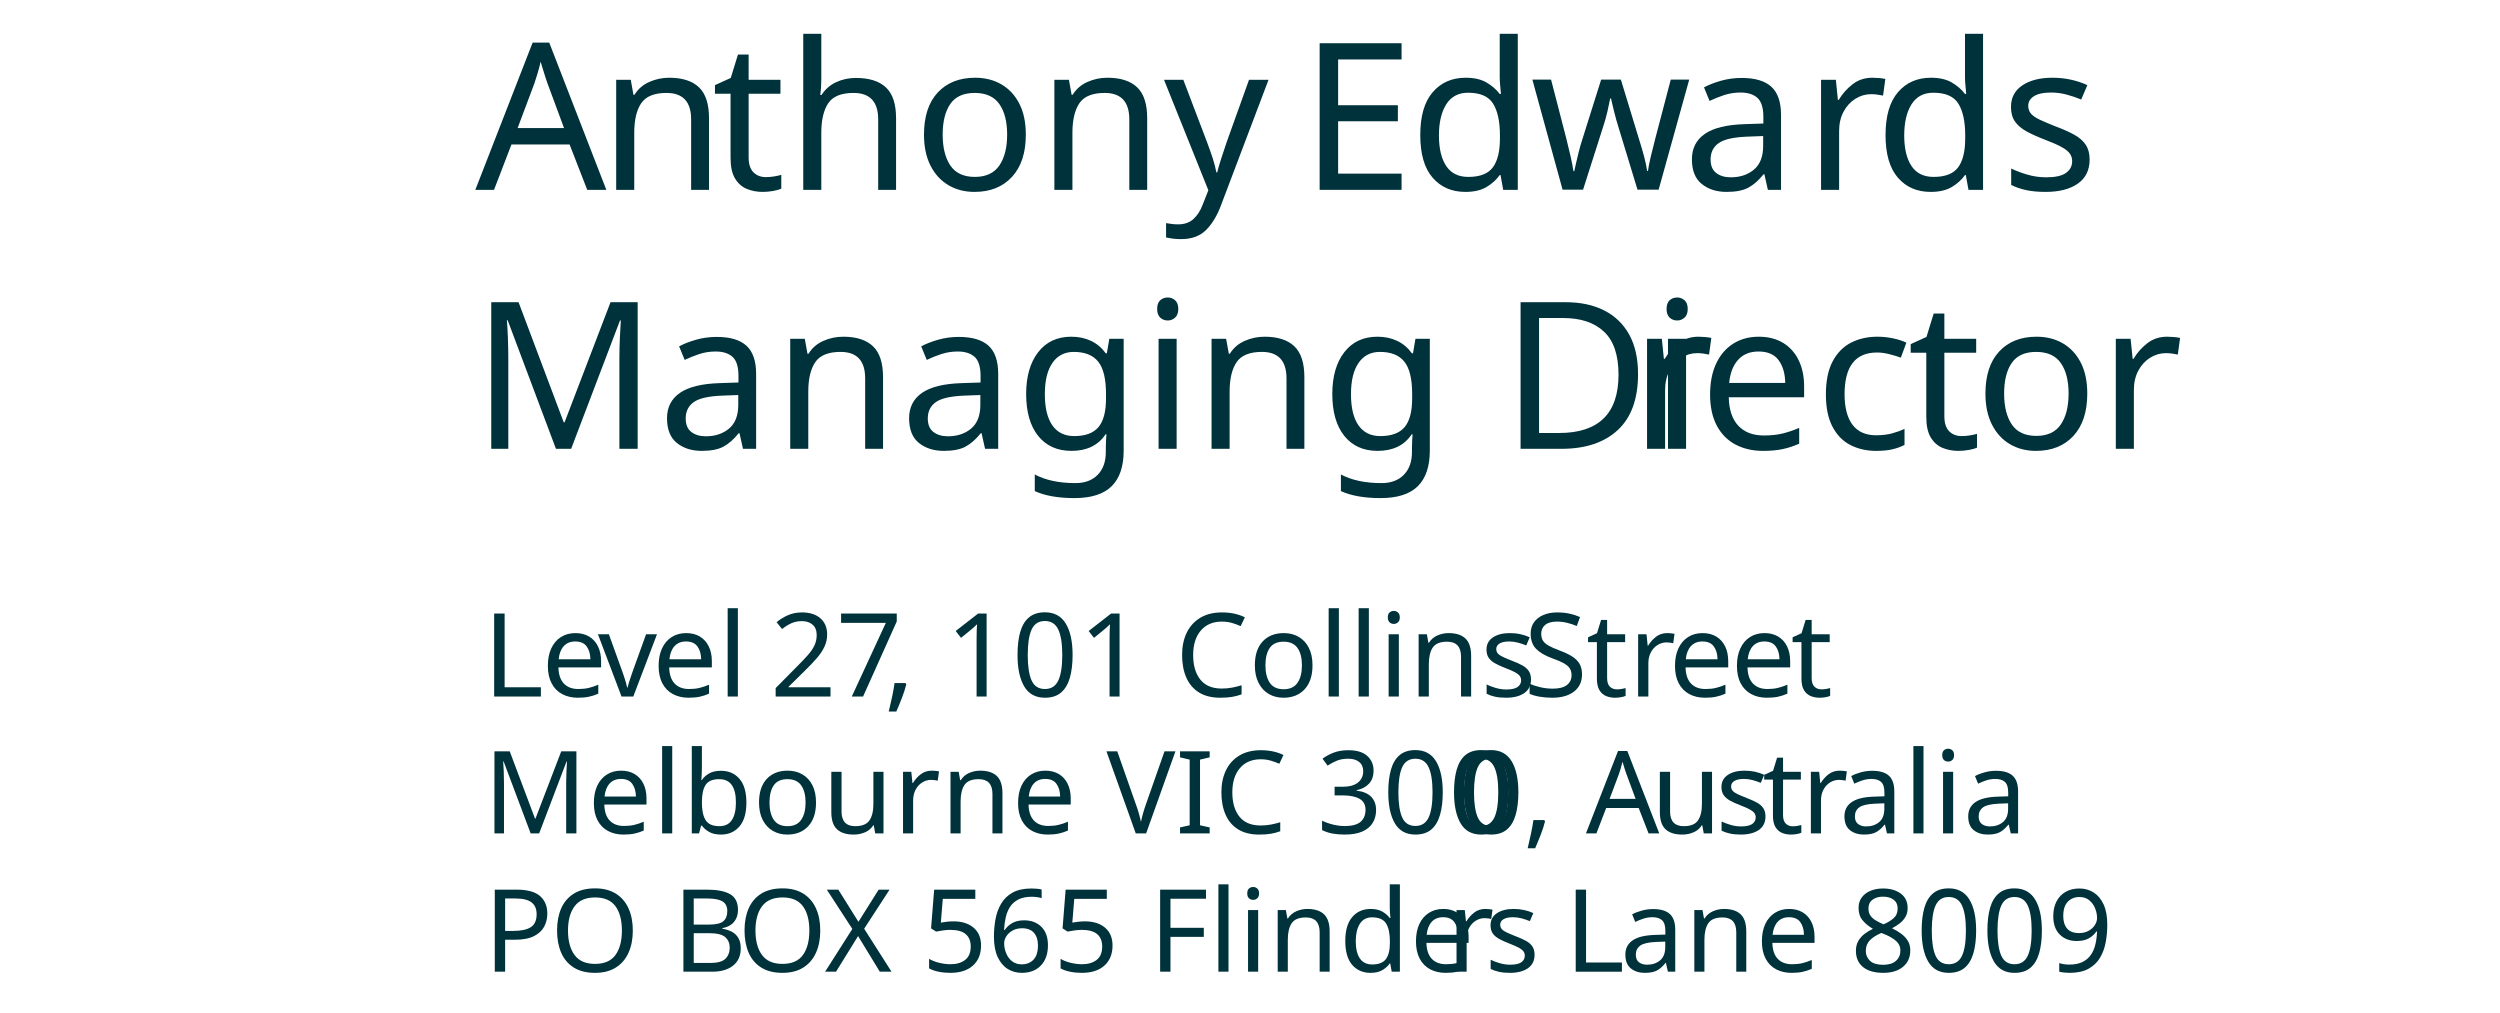
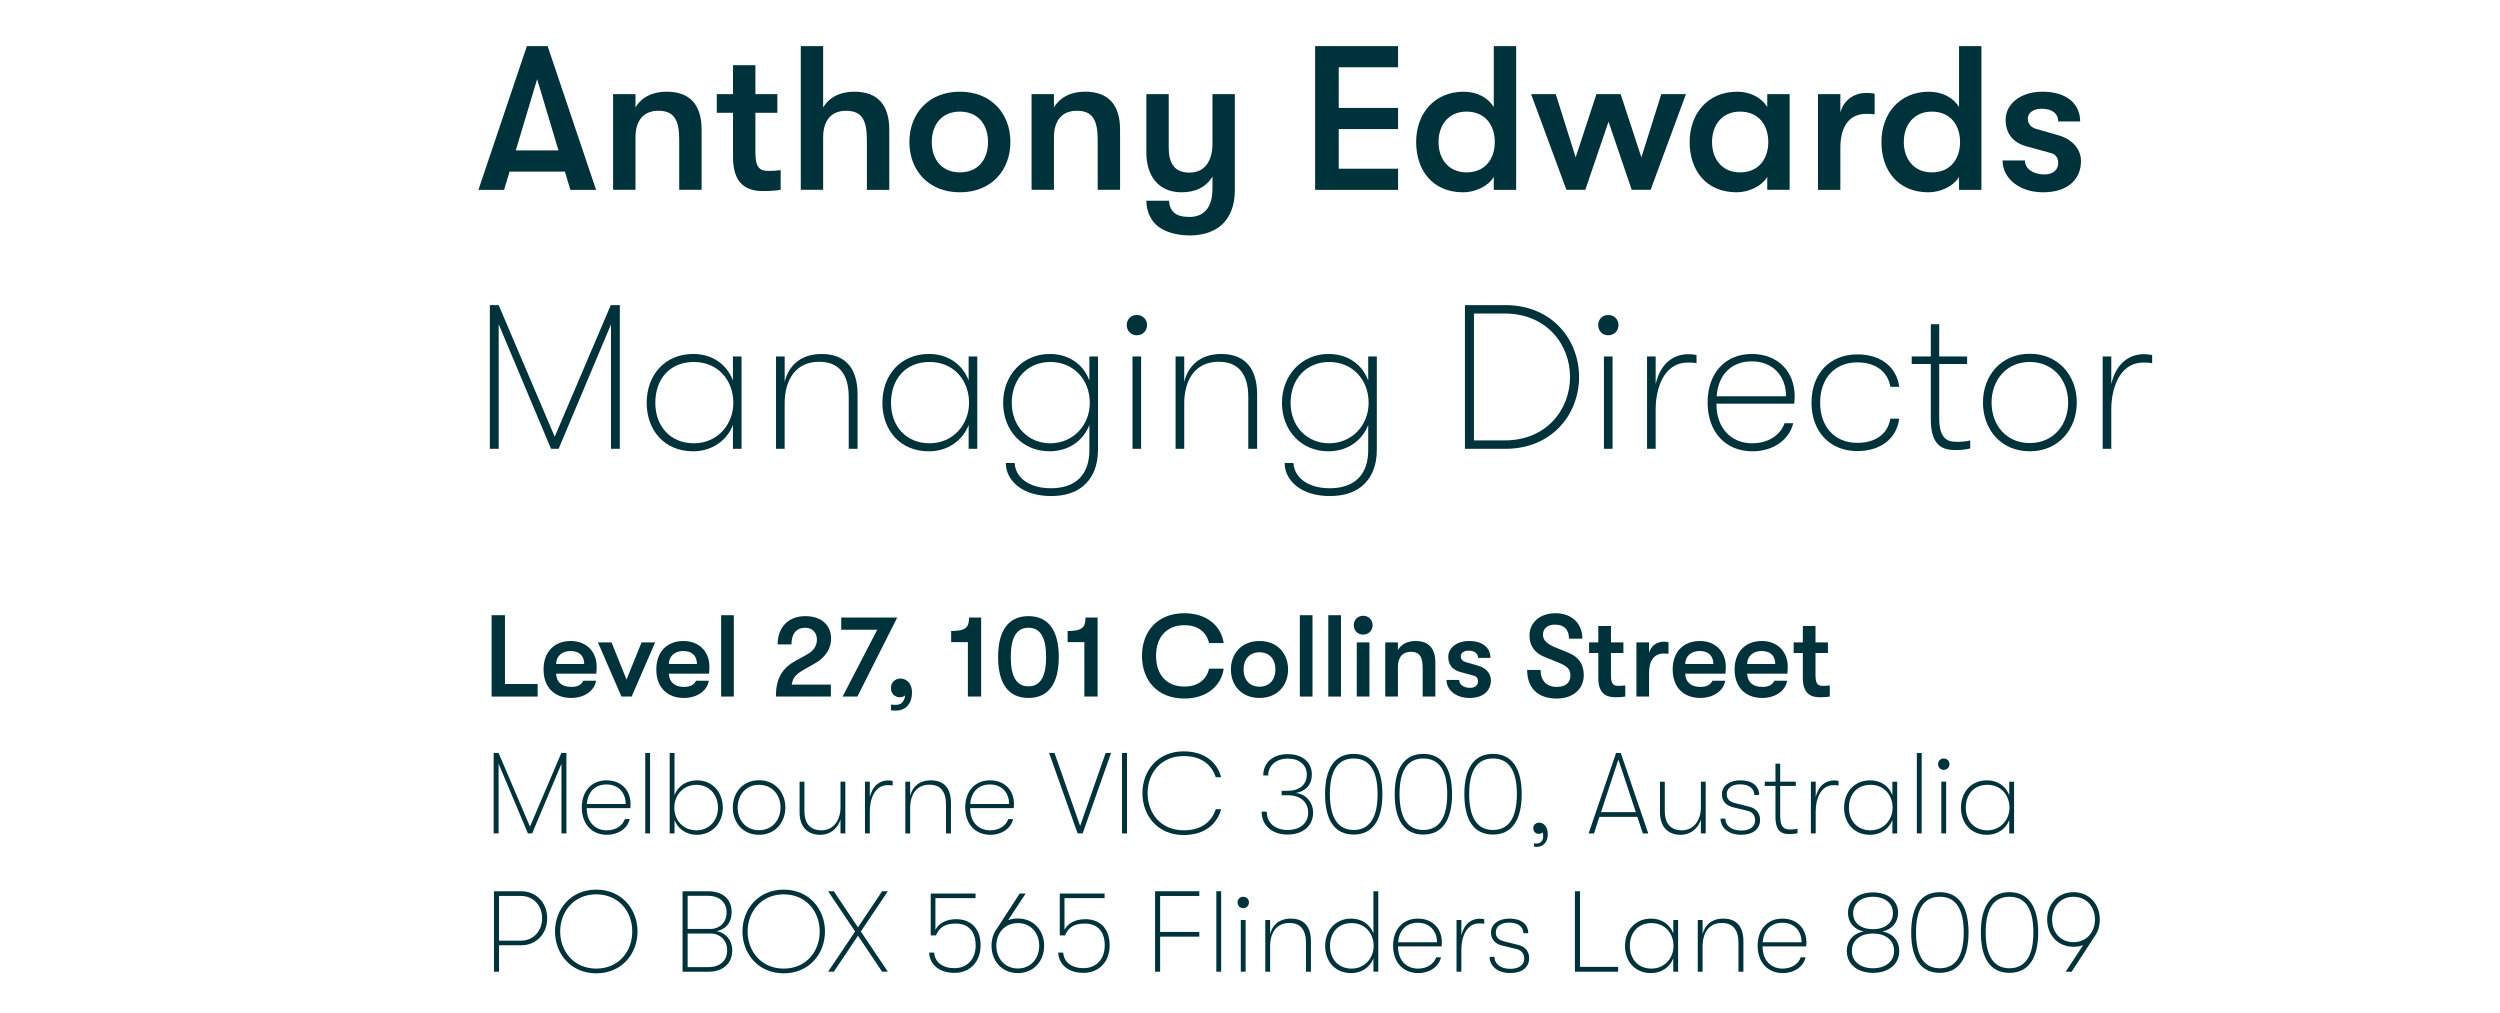
<svg xmlns="http://www.w3.org/2000/svg" id="Layer_2" data-name="Layer 2" viewBox="0 0 1935.91 784">
  <defs>
    <style>
-       @font-face {
-           font-family: 'GTWalsheimPro-UltraLight';
-           src: url('https://raw.githubusercontent.com/FlynnRider-000/email-signature/master/gt-walsheim-pro/GTWalsheimProUltraLight.OTF') format('truetype');
-           font-weight: 100;
-       }
- 
-       @font-face {
-           font-family: 'GTWalsheimPro-Medium';
-           src: url('https://raw.githubusercontent.com/FlynnRider-000/email-signature/master/gt-walsheim-pro/GTWalsheimProMedium.OTF') format('truetype');
-           font-weight: 500;
-       }
- 
-       @font-face {
-           font-family: 'GTWalsheimPro-Thin';
-           src: url('https://raw.githubusercontent.com/FlynnRider-000/email-signature/master/gt-walsheim-pro/GTWalsheimProThin.OTF') format('truetype');
-           font-weight: 200;
-       }
      .cls-1 {
-         letter-spacing: 0em;
+         fill: #00323b;
      }

      .cls-2 {
-         letter-spacing: -.11em;
-       }
- 
-       .cls-3, .cls-4 {
-         font-family: GTWalsheimPro-Thin, 'GT Walsheim Pro';
-         font-weight: 200;
-       }
- 
-       .cls-3, .cls-4, .cls-5, .cls-6 {
-         fill: #00323b;
-       }
- 
-       .cls-3, .cls-5 {
-         font-size: 159px;
-       }
- 
-       .cls-7 {
-         letter-spacing: -.03em;
-       }
- 
-       .cls-8 {
-         letter-spacing: -.01em;
-       }
- 
-       .cls-9 {
-         letter-spacing: 0em;
-       }
- 
-       .cls-10 {
-         letter-spacing: 0em;
-       }
- 
-       .cls-4 {
-         font-size: 89px;
-       }
- 
-       .cls-11 {
-         letter-spacing: -.01em;
-       }
- 
-       .cls-12 {
-         letter-spacing: -.04em;
-       }
- 
-       .cls-13 {
-         letter-spacing: -.02em;
-       }
- 
-       .cls-14 {
-         letter-spacing: -.04em;
-       }
- 
-       .cls-15 {
-         letter-spacing: -.01em;
-       }
- 
-       .cls-16 {
-         letter-spacing: -.02em;
-       }
- 
-       .cls-17 {
-         letter-spacing: -.03em;
-       }
- 
-       .cls-18 {
-         letter-spacing: -.02em;
-       }
- 
-       .cls-19 {
-         letter-spacing: 0em;
-       }
- 
-       .cls-20 {
-         letter-spacing: -.01em;
-       }
- 
-       .cls-21 {
-         letter-spacing: 0em;
-       }
- 
-       .cls-22 {
-         letter-spacing: 0em;
-       }
- 
-       .cls-23 {
-         letter-spacing: -.02em;
-       }
- 
-       .cls-24 {
-         letter-spacing: 0em;
-       }
- 
-       .cls-25 {
-         letter-spacing: -.02em;
-       }
- 
-       .cls-5, .cls-6 {
-         font-family: GTWalsheimPro-Medium, 'GT Walsheim Pro';
-         font-weight: 500;
-       }
- 
-       .cls-26 {
-         letter-spacing: -.02em;
-       }
- 
-       .cls-27 {
-         letter-spacing: -.01em;
-       }
- 
-       .cls-28 {
-         letter-spacing: 0em;
-       }
- 
-       .cls-29 {
-         letter-spacing: -.02em;
-       }
- 
-       .cls-30 {
-         letter-spacing: 0em;
-       }
- 
-       .cls-6 {
-         font-size: 90px;
-       }
- 
-       .cls-31 {
-         letter-spacing: 0em;
-       }
- 
-       .cls-32 {
-         letter-spacing: 0em;
-       }
- 
-       .cls-33 {
-         letter-spacing: 0em;
-       }
- 
-       .cls-34 {
-         letter-spacing: 0em;
-       }
- 
-       .cls-35 {
        fill: #231f20;
        opacity: 0;
-       }
- 
-       .cls-36 {
-         letter-spacing: 0em;
-       }
- 
-       .cls-37 {
-         letter-spacing: 0em;
-       }
- 
-       .cls-38 {
-         letter-spacing: 0em;
      }
    </style>
  </defs>
  <g id="Layer_1-2" data-name="Layer 1">
-     <text class="cls-5" transform="translate(368.08 147.01)">
-       <tspan class="cls-31" x="0" y="0">A</tspan>
-       <tspan class="cls-25" x="95.56" y="0">n</tspan>
-       <tspan class="cls-31" x="183.01" y="0">thony </tspan>
-       <tspan class="cls-15" x="638.38" y="0">E</tspan>
-       <tspan class="cls-19" x="722.97" y="0">d</tspan>
-       <tspan class="cls-13" x="816.78" y="0">w</tspan>
-       <tspan class="cls-28" x="934.76" y="0">a</tspan>
-       <tspan class="cls-13" x="1028.57" y="0">r</tspan>
-       <tspan class="cls-19" x="1083.26" y="0">ds</tspan>
-     </text>
-     <text class="cls-3" transform="translate(364.99 347.55)">
-       <tspan class="cls-31" x="0" y="0">Managing Di</tspan>
-       <tspan class="cls-27" x="896.91" y="0">r</tspan>
-       <tspan class="cls-22" x="950.49" y="0">ec</tspan>
-       <tspan class="cls-11" x="1112.03" y="0">t</tspan>
-       <tspan class="cls-19" x="1163.71" y="0">or</tspan>
-     </text>
-     <text class="cls-6" transform="translate(373.93 539.39)">
-       <tspan class="cls-23" x="0" y="0">Le</tspan>
-       <tspan class="cls-29" x="89.1" y="0">v</tspan>
-       <tspan class="cls-1" x="131.13" y="0">el </tspan>
-       <tspan class="cls-20" x="222.39" y="0">2</tspan>
-       <tspan class="cls-2" x="273.42" y="0">7</tspan>
-       <tspan class="cls-1" x="310.59" y="0">, 101 Collins </tspan>
-       <tspan class="cls-8" x="805.94" y="0">S</tspan>
-       <tspan class="cls-34" x="854.36" y="0">t</tspan>
-       <tspan class="cls-18" x="886.94" y="0">r</tspan>
-       <tspan class="cls-10" x="918.17" y="0">e</tspan>
-       <tspan class="cls-36" x="966.14" y="0">e</tspan>
-       <tspan class="cls-33" x="1012.76" y="0">t</tspan>
-     </text>
-     <text class="cls-4" transform="translate(374.25 645.37)">
-       <tspan class="cls-9" x="0" y="0">Melbourne VIC 300</tspan>
-       <tspan class="cls-12" x="754.98" y="0">0</tspan>
-       <tspan class="cls-38" x="805.08" y="0">, </tspan>
-       <tspan class="cls-37" x="853.85" y="0">A</tspan>
-       <tspan class="cls-32" x="904.05" y="0">u</tspan>
-       <tspan class="cls-7" x="954.25" y="0">s</tspan>
-       <tspan class="cls-9" x="990.47" y="0">t</tspan>
-       <tspan class="cls-26" x="1020.46" y="0">r</tspan>
-       <tspan class="cls-9" x="1049.92" y="0">alia</tspan>
-     </text>
-     <text class="cls-4" transform="translate(374.51 752.45)">
-       <tspan class="cls-21" x="0" y="0">P</tspan>
-       <tspan class="cls-9" x="51.44" y="0">O </tspan>
-       <tspan class="cls-30" x="146.05" y="0">B</tspan>
-       <tspan class="cls-14" x="196.6" y="0">O</tspan>
-       <tspan class="cls-9" x="264.06" y="0">X 565 Flinde</tspan>
-       <tspan class="cls-16" x="745.81" y="0">r</tspan>
-       <tspan class="cls-24" x="775.18" y="0">s </tspan>
-       <tspan class="cls-17" x="837.03" y="0">L</tspan>
-       <tspan class="cls-9" x="880.02" y="0">ane 8009</tspan>
-     </text>
-     <rect class="cls-35" width="366.78" height="781.52" />
-     <rect class="cls-35" x="1672.96" width="262.96" height="784" />
+     <g>
+       <g>
+         <path class="cls-1" d="m437.4,132.86h-42.77l-4.29,14.15h-19.87l37.52-111.3h16.06l37.52,111.3h-19.87l-4.29-14.15Zm-4.93-16.38l-16.54-55.17-16.54,55.17h33.07Z" />
+         <path class="cls-1" d="m474.77,72.91h17.33v10.33c4.61-7.95,13.2-12.24,24.17-12.24,17.81,0,27.03,10.02,27.03,29.41v46.59h-17.33v-38.64c0-15.74-4.13-22.58-16.22-22.58-11.29,0-17.65,7.47-17.65,20.51v40.7h-17.33v-74.09Z" />
+         <path class="cls-1" d="m604.51,131.74v15.26c-2.7.48-7.79.95-12.88.95-8.43,0-24.01-1.11-24.01-26.08v-34.5h-12.56v-14.47h12.56v-22.42h17.33v22.42h17.01v14.47h-17.01v30.53c0,12.88,3.98,14.47,10.81,14.47,2.7,0,7-.32,8.74-.64Z" />
+         <path class="cls-1" d="m688.62,100.42v46.59h-17.33v-38.64c0-15.74-4.13-22.58-16.22-22.58-11.29,0-17.65,7.47-17.65,20.51v40.7h-17.33V35.71h17.33v47.54c4.61-7.95,13.2-12.24,24.17-12.24,17.81,0,27.03,10.02,27.03,29.41Z" />
+         <path class="cls-1" d="m704.2,109.96c0-21.78,14.63-38.95,39.11-38.95s39.11,17.17,39.11,38.95-14.63,38.95-39.11,38.95-39.11-17.17-39.11-38.95Zm60.9,0c0-13.51-7.79-23.53-21.78-23.53s-21.78,10.02-21.78,23.53,7.79,23.53,21.78,23.53,21.78-10.02,21.78-23.53Z" />
+         <path class="cls-1" d="m798.81,72.91h17.33v10.33c4.61-7.95,13.2-12.24,24.17-12.24,17.81,0,27.03,10.02,27.03,29.41v46.59h-17.33v-38.64c0-15.74-4.13-22.58-16.22-22.58-11.29,0-17.65,7.47-17.65,20.51v40.7h-17.33v-74.09Z" />
+         <path class="cls-1" d="m956.22,72.91v74.41c0,11.61-3.5,20.35-9.7,26.39-6.04,5.56-14.63,8.59-25.12,8.59s-19.56-2.7-25.44-7.63c-5.25-4.61-8.11-11.13-8.27-19.24h17.49c.79,8.11,4.77,12.56,15.9,12.56,10.33,0,17.81-6.2,17.81-21.94v-9.38c-4.61,7.95-12.88,12.24-23.85,12.24-18.28,0-27.35-13.04-27.35-30.85v-45.15h17.33v41.5c0,10.97,3.66,19.24,16.06,19.24s17.81-9.7,17.81-22.42v-38.32h17.33Z" />
+         <path class="cls-1" d="m1018.39,35.71h64.23v16.38h-45.95v31.48h45.95v16.38h-45.95v30.69h45.95v16.38h-64.23V35.71Z" />
+         <path class="cls-1" d="m1174.05,35.71v111.3h-17.33v-10.02c-4.45,7.47-14.63,11.92-23.69,11.92-23.85,0-36.41-17.17-36.41-38.95s13.83-38.95,36.89-38.95c9.86,0,18.76,4.45,23.21,11.92v-47.22h17.33Zm-16.54,74.25c0-12.72-7.15-23.53-21.94-23.53-13.51,0-21.62,10.02-21.62,23.53s8.11,23.53,21.62,23.53c14.79,0,21.94-10.81,21.94-23.53Z" />
+         <path class="cls-1" d="m1185.65,72.91h19.08l15.42,48.97,16.06-48.97h18.76l16.06,48.97,15.42-48.97h19.08l-27.35,74.09h-14.63l-17.97-52.79-17.97,52.79h-14.63l-27.35-74.09Z" />
+         <path class="cls-1" d="m1308.4,109.96c0-21.78,13.83-38.95,36.89-38.95,9.86,0,18.76,4.45,23.21,11.92v-10.02h17.33v74.09h-17.33v-10.02c-4.45,7.47-14.63,11.92-23.69,11.92-23.85,0-36.41-17.17-36.41-38.95Zm60.9,0c0-12.72-7.16-23.53-21.94-23.53-13.51,0-21.62,10.02-21.62,23.53s8.11,23.53,21.62,23.53c14.79,0,21.94-10.81,21.94-23.53Z" />
+         <path class="cls-1" d="m1407.78,72.91h17.33v14.31c2.7-10.49,11.61-15.26,19.72-15.26,2.7,0,4.93.16,6.84.64v15.9c-2.7-.32-4.13-.32-6.84-.32-12.24,0-19.72,9.22-19.72,26.08v32.75h-17.33v-74.09Z" />
+         <path class="cls-1" d="m1534.34,35.71v111.3h-17.33v-10.02c-4.45,7.47-14.63,11.92-23.69,11.92-23.85,0-36.41-17.17-36.41-38.95s13.83-38.95,36.89-38.95c9.86,0,18.76,4.45,23.21,11.92v-47.22h17.33Zm-16.54,74.25c0-12.72-7.16-23.53-21.94-23.53-13.52,0-21.62,10.02-21.62,23.53s8.11,23.53,21.62,23.53c14.79,0,21.94-10.81,21.94-23.53Z" />
+         <path class="cls-1" d="m1550.72,124.27h17.33c0,6.36,6.2,10.81,15.1,10.81,6.52,0,10.65-3.5,10.65-8.74,0-3.34-1.27-6.68-5.57-7.79l-19.08-5.25c-10.97-3.02-16.06-10.65-16.06-20.51,0-12.08,11.29-21.78,28.46-21.78,19.4,0,29.26,9.86,29.26,23.05h-17.01c0-6.2-4.77-9.86-12.88-9.86-6.04,0-10.65,3.02-10.65,7.63,0,4.13,2.54,6.84,6.36,7.95l17.65,5.09c10.02,2.86,17.17,10.33,17.17,19.87,0,14.15-10.33,24.17-29.26,24.17s-31.48-11.13-31.48-24.64Z" />
+       </g>
+       <g>
+         <path class="cls-1" d="m379.3,236.26h6.84l43.41,101.92,43.41-101.92h7v111.3h-6.84v-96.35l-40.54,96.35h-5.88l-40.54-96.51v96.51h-6.84v-111.3Z" />
+         <path class="cls-1" d="m500.77,311.94c0-21.46,13.99-37.84,36.09-37.84,14.95,0,26.08,8.27,30.69,20.51v-18.6h6.68v71.55h-6.68v-18.44c-4.61,11.92-16.06,20.35-30.85,20.35-22.26,0-35.93-16.38-35.93-37.52Zm67.1,0c0-17.17-11.61-31.64-30.53-31.64s-29.89,13.51-29.89,31.64,11.61,31.32,29.89,31.32,30.53-14.63,30.53-31.32Z" />
+         <path class="cls-1" d="m600.94,276.01h6.68v19.72c2.86-12.24,12.24-21.62,28.62-21.62,18.6,0,27.82,11.29,27.82,31.32v42.13h-6.84v-40.07c0-17.81-7.63-27.35-22.9-27.35-18.13,0-26.71,13.83-26.71,32.44v34.98h-6.68v-71.55Z" />
+         <path class="cls-1" d="m683.3,311.94c0-21.46,13.99-37.84,36.09-37.84,14.95,0,26.08,8.27,30.69,20.51v-18.6h6.68v71.55h-6.68v-18.44c-4.61,11.92-16.06,20.35-30.85,20.35-22.26,0-35.93-16.38-35.93-37.52Zm67.1,0c0-17.17-11.61-31.64-30.53-31.64s-29.89,13.51-29.89,31.64,11.61,31.32,29.89,31.32,30.53-14.63,30.53-31.32Z" />
+         <path class="cls-1" d="m850.25,276.01v72.34c0,12.4-4.13,22.1-11.77,28.3-6.04,4.93-14.31,7.47-24.64,7.47s-19.72-2.7-25.92-7.79c-5.72-4.61-9.06-10.81-9.06-17.81h6.84c.48,10.33,10.02,19.56,28.14,19.56,19.24,0,29.73-10.65,29.73-29.41v-19.56c-4.93,12.72-16.69,20.35-30.85,20.35-21.15,0-35.93-16.22-35.93-37.52s15.1-37.84,36.09-37.84c14.31,0,25.76,7.47,30.69,20.51v-18.6h6.68Zm-6.36,35.93c0-17.97-12.56-31.64-30.53-31.64s-29.89,13.51-29.89,31.64,12.56,31.32,29.89,31.32,30.53-13.67,30.53-31.32Z" />
+         <path class="cls-1" d="m872.51,251.68c0-4.45,3.34-7.79,7.79-7.79s7.95,3.34,7.95,7.79-3.34,7.95-7.95,7.95-7.79-3.5-7.79-7.95Zm4.45,24.33h6.68v71.55h-6.68v-71.55Z" />
+         <path class="cls-1" d="m910.35,276.01h6.68v19.72c2.86-12.24,12.24-21.62,28.62-21.62,18.6,0,27.82,11.29,27.82,31.32v42.13h-6.84v-40.07c0-17.81-7.63-27.35-22.9-27.35-18.13,0-26.71,13.83-26.71,32.44v34.98h-6.68v-71.55Z" />
+         <path class="cls-1" d="m1066.17,276.01v72.34c0,12.4-4.13,22.1-11.77,28.3-6.04,4.93-14.31,7.47-24.64,7.47s-19.72-2.7-25.92-7.79c-5.72-4.61-9.06-10.81-9.06-17.81h6.84c.48,10.33,10.02,19.56,28.14,19.56,19.24,0,29.73-10.65,29.73-29.41v-19.56c-4.93,12.72-16.69,20.35-30.85,20.35-21.15,0-35.93-16.22-35.93-37.52s15.1-37.84,36.09-37.84c14.31,0,25.76,7.47,30.69,20.51v-18.6h6.68Zm-6.36,35.93c0-17.97-12.56-31.64-30.53-31.64s-29.89,13.51-29.89,31.64,12.56,31.32,29.89,31.32,30.53-13.67,30.53-31.32Z" />
+         <path class="cls-1" d="m1134.38,236.26h31.16c36.89,0,57.24,27.35,57.24,55.65s-20.35,55.65-57.24,55.65h-31.16v-111.3Zm30.69,104.78c32.91,0,50.72-24.33,50.72-49.13s-17.81-49.13-50.72-49.13h-23.69v98.26h23.69Z" />
+         <path class="cls-1" d="m1237.57,251.68c0-4.45,3.34-7.79,7.79-7.79s7.95,3.34,7.95,7.79-3.34,7.95-7.95,7.95-7.79-3.5-7.79-7.95Zm4.45,24.33h6.68v71.55h-6.68v-71.55Z" />
+         <path class="cls-1" d="m1275.41,276.01h6.68v21.46c3.66-16.22,13.99-23.21,25.28-23.21,1.91,0,4.77.32,6.36.64v6.36c-2.07-.48-4.45-.48-6.84-.48-18.92,0-24.8,20.83-24.8,36.09v30.69h-6.68v-71.55Z" />
+         <path class="cls-1" d="m1329.15,312.58v.32c0,18.28,10.97,30.37,27.82,30.37,12.08,0,21.62-6.2,24.96-15.58h6.68c-3.02,13.04-15.74,21.78-31.48,21.78-21.15,0-34.82-15.1-34.82-37.84s13.67-37.52,34.18-37.52,33.23,13.83,33.23,32.75c0,2.54-.16,3.82-.32,5.72h-60.26Zm.16-5.72h53.74c0-15.74-10.18-27.03-26.55-27.03s-26.08,10.97-27.19,27.03Z" />
+         <path class="cls-1" d="m1402.77,311.78c0-22.1,13.83-37.36,35.46-37.36,18.29,0,30.53,9.86,32.44,25.12h-6.84c-2.07-12.24-11.92-18.92-25.6-18.92-17.65,0-28.78,12.56-28.78,31.16s11.13,31.16,28.78,31.16c13.67,0,23.53-6.52,25.6-18.76h6.84c-1.91,15.26-14.15,25.12-32.44,25.12-21.62,0-35.46-15.42-35.46-37.52Z" />
+         <path class="cls-1" d="m1525.67,341.04v6.2c-2.54.79-7.31,1.27-11.13,1.27-9.38,0-19.4-2.39-19.4-23.85v-42.77h-14.79v-5.88h14.79v-24.96h6.52v24.96h21.62v5.88h-21.62v41.82c0,16.22,6.36,18.44,13.83,18.44,3.02,0,7.47-.32,10.18-1.11Z" />
+         <path class="cls-1" d="m1535.53,311.62c0-20.67,13.99-37.68,36.25-37.68s36.41,17.01,36.41,37.68-13.99,37.84-36.41,37.84-36.25-17.01-36.25-37.84Zm65.98,0c0-17.17-11.45-31.32-29.73-31.32s-29.57,14.15-29.57,31.48,11.29,31.32,29.57,31.32,29.73-14.15,29.73-31.48Z" />
+         <path class="cls-1" d="m1628.23,276.01h6.68v21.46c3.66-16.22,13.99-23.21,25.28-23.21,1.91,0,4.77.32,6.36.64v6.36c-2.07-.48-4.45-.48-6.84-.48-18.92,0-24.8,20.83-24.8,36.09v30.69h-6.68v-71.55Z" />
+       </g>
+       <g>
+         <path class="cls-1" d="m380.68,476.39h10.35v53.28h25.29v9.72h-35.64v-63Z" />
+         <path class="cls-1" d="m461.77,521.66h-31.14c.27,6.66,4.59,10.26,11.7,10.26,4.86,0,7.74-1.53,9.36-4.77h9.9c-1.26,7.83-9.18,13.32-19.26,13.32-13.23,0-21.42-8.46-21.42-22.05s8.28-22.05,21.06-22.05c11.97,0,20.07,8.1,20.07,19.89,0,1.89-.09,2.88-.27,5.4Zm-9.36-7.47c-.09-6.48-3.87-10.08-10.62-10.08s-11.07,4.14-11.16,10.08h21.78Z" />
+         <path class="cls-1" d="m463.03,497.45h10.53l11.61,28.8,11.61-28.8h10.53l-18.18,41.94h-7.92l-18.18-41.94Z" />
+         <path class="cls-1" d="m549.07,521.66h-31.14c.27,6.66,4.59,10.26,11.7,10.26,4.86,0,7.74-1.53,9.36-4.77h9.9c-1.26,7.83-9.18,13.32-19.26,13.32-13.23,0-21.42-8.46-21.42-22.05s8.28-22.05,21.06-22.05c11.97,0,20.07,8.1,20.07,19.89,0,1.89-.09,2.88-.27,5.4Zm-9.36-7.47c-.09-6.48-3.87-10.08-10.62-10.08s-11.07,4.14-11.16,10.08h21.78Z" />
+         <path class="cls-1" d="m558.43,476.39h9.81v63h-9.81v-63Z" />
+         <path class="cls-1" d="m615.94,511.76l9-4.95c5.04-2.79,7.65-6.66,7.65-11.61,0-5.4-3.69-9.09-9-9.09-6.84,0-10.71,4.59-10.71,12.87h-10.71c0-13.32,8.37-21.87,21.42-21.87,12.33,0,19.98,6.75,19.98,17.55,0,7.47-4.41,14.4-11.97,18.72l-8.82,5.04c-6.75,3.87-8.64,6.12-9.72,11.7h30.33v9.27h-42.57c0-13.5,4.5-21.78,15.12-27.63Z" />
+         <path class="cls-1" d="m679.3,487.64h-27.9v-9.45h43.38l-30.87,61.2h-11.43l26.82-51.75Z" />
+         <path class="cls-1" d="m689.92,550.01v-4.41c1.35.18,1.98.18,3.96.18,2.25,0,3.96-.81,5.04-2.16,1.17-1.35,1.8-3.24,1.98-5.22-.99,1.17-2.61,1.53-4.05,1.53-3.78,0-6.93-2.7-6.93-7.11s3.15-7.38,7.47-7.38c3.78,0,8.82,2.97,8.82,10.89s-4.23,13.95-12.78,13.95c-1.17,0-2.61-.09-3.51-.27Z" />
+         <path class="cls-1" d="m749.5,497.27h-12.96v-8.64c11.43,0,13.86-2.88,13.86-10.44h9.36v61.2h-10.26v-42.12Z" />
+         <path class="cls-1" d="m772.9,508.79c0-20.7,8.1-31.68,23.49-31.68s23.49,10.98,23.49,31.68-8.1,31.68-23.49,31.68-23.49-10.98-23.49-31.68Zm37.17,0c0-15.21-4.5-22.68-13.68-22.68s-13.68,7.47-13.68,22.68,4.5,22.68,13.68,22.68,13.68-7.47,13.68-22.68Z" />
+         <path class="cls-1" d="m839.68,497.27h-12.96v-8.64c11.43,0,13.86-2.88,13.86-10.44h9.36v61.2h-10.26v-42.12Z" />
+         <path class="cls-1" d="m884.32,507.89c0-19.26,12.24-33.03,32.76-33.03,17.37,0,28.62,9.81,30.51,23.13h-11.34c-1.98-8.55-8.64-13.86-19.08-13.86-13.95,0-21.96,9.36-21.96,23.76s8.01,23.76,21.96,23.76c10.44,0,17.1-5.31,19.08-13.86h11.34c-1.89,13.32-13.14,23.13-30.51,23.13-20.52,0-32.76-13.77-32.76-33.03Z" />
+         <path class="cls-1" d="m953.17,518.42c0-12.33,8.28-22.05,22.14-22.05s22.14,9.72,22.14,22.05-8.28,22.05-22.14,22.05-22.14-9.72-22.14-22.05Zm34.47,0c0-7.65-4.41-13.32-12.33-13.32s-12.33,5.67-12.33,13.32,4.41,13.32,12.33,13.32,12.33-5.67,12.33-13.32Z" />
+         <path class="cls-1" d="m1006.54,476.39h9.81v63h-9.81v-63Z" />
+         <path class="cls-1" d="m1028.59,476.39h9.81v63h-9.81v-63Z" />
+         <path class="cls-1" d="m1048.3,484.13c0-4.05,2.97-7.29,7.29-7.29s7.29,3.24,7.29,7.29-2.97,7.29-7.29,7.29-7.29-3.24-7.29-7.29Zm2.34,13.32h9.81v41.94h-9.81v-41.94Z" />
+         <path class="cls-1" d="m1072.69,497.45h9.81v5.85c2.61-4.5,7.47-6.93,13.68-6.93,10.08,0,15.3,5.67,15.3,16.65v26.37h-9.81v-21.87c0-8.91-2.34-12.78-9.18-12.78-6.39,0-9.99,4.23-9.99,11.61v23.04h-9.81v-41.94Z" />
+         <path class="cls-1" d="m1120.12,526.52h9.81c0,3.6,3.51,6.12,8.55,6.12,3.69,0,6.03-1.98,6.03-4.95,0-1.89-.72-3.78-3.15-4.41l-10.8-2.97c-6.21-1.71-9.09-6.03-9.09-11.61,0-6.84,6.39-12.33,16.11-12.33,10.98,0,16.56,5.58,16.56,13.05h-9.63c0-3.51-2.7-5.58-7.29-5.58-3.42,0-6.03,1.71-6.03,4.32,0,2.34,1.44,3.87,3.6,4.5l9.99,2.88c5.67,1.62,9.72,5.85,9.72,11.25,0,8.01-5.85,13.68-16.56,13.68s-17.82-6.3-17.82-13.95Z" />
+         <path class="cls-1" d="m1182.58,518.78h10.35c0,8.19,4.68,13.14,12.51,13.14,6.84,0,10.62-3.15,10.62-8.82,0-4.77-2.25-7.2-9.36-10.08l-10.26-4.14c-7.92-3.06-12.06-8.73-12.06-16.74,0-10.26,8.28-17.28,20.16-17.28,12.51,0,20.79,7.83,20.79,19.71h-10.35c0-6.93-3.78-10.89-10.8-10.89-5.94,0-9.36,3.06-9.36,7.83,0,4.32,3.06,7.2,10.44,10.17l9.27,3.78c7.92,3.24,11.88,8.82,11.88,17.37,0,10.8-8.37,18.09-20.88,18.09-14.58,0-22.95-8.01-22.95-22.14Z" />
+         <path class="cls-1" d="m1258.54,530.75v8.64c-1.53.27-4.41.54-7.29.54-4.77,0-13.59-.63-13.59-14.76v-19.53h-7.11v-8.19h7.11v-12.69h9.81v12.69h9.63v8.19h-9.63v17.28c0,7.29,2.25,8.19,6.12,8.19,1.53,0,3.96-.18,4.95-.36Z" />
+         <path class="cls-1" d="m1267.18,497.45h9.81v8.1c1.53-5.94,6.57-8.64,11.16-8.64,1.53,0,2.79.09,3.87.36v9c-1.53-.18-2.34-.18-3.87-.18-6.93,0-11.16,5.22-11.16,14.76v18.54h-9.81v-41.94Z" />
+         <path class="cls-1" d="m1336.12,521.66h-31.14c.27,6.66,4.59,10.26,11.7,10.26,4.86,0,7.74-1.53,9.36-4.77h9.9c-1.26,7.83-9.18,13.32-19.26,13.32-13.23,0-21.42-8.46-21.42-22.05s8.28-22.05,21.06-22.05c11.97,0,20.07,8.1,20.07,19.89,0,1.89-.09,2.88-.27,5.4Zm-9.36-7.47c-.09-6.48-3.87-10.08-10.62-10.08s-11.07,4.14-11.16,10.08h21.78Z" />
+         <path class="cls-1" d="m1384.08,521.66h-31.14c.27,6.66,4.59,10.26,11.7,10.26,4.86,0,7.74-1.53,9.36-4.77h9.9c-1.26,7.83-9.18,13.32-19.26,13.32-13.23,0-21.42-8.46-21.42-22.05s8.28-22.05,21.06-22.05c11.97,0,20.07,8.1,20.07,19.89,0,1.89-.09,2.88-.27,5.4Zm-9.36-7.47c-.09-6.48-3.87-10.08-10.62-10.08s-11.07,4.14-11.16,10.08h21.78Z" />
+         <path class="cls-1" d="m1416.93,530.75v8.64c-1.53.27-4.41.54-7.29.54-4.77,0-13.59-.63-13.59-14.76v-19.53h-7.11v-8.19h7.11v-12.69h9.81v12.69h9.63v8.19h-9.63v17.28c0,7.29,2.25,8.19,6.12,8.19,1.53,0,3.96-.18,4.95-.36Z" />
+       </g>
+       <g>
+         <path class="cls-1" d="m382.26,583.07h3.83l24.3,57.05,24.3-57.05h3.92v62.3h-3.83v-53.94l-22.7,53.94h-3.29l-22.7-54.03v54.03h-3.83v-62.3Z" />
+         <path class="cls-1" d="m454.35,625.79v.18c0,10.24,6.14,17,15.58,17,6.76,0,12.1-3.47,13.97-8.72h3.74c-1.69,7.3-8.81,12.19-17.62,12.19-11.84,0-19.49-8.46-19.49-21.18s7.65-21,19.14-21,18.6,7.74,18.6,18.33c0,1.42-.09,2.14-.18,3.2h-33.73Zm.09-3.2h30.08c0-8.81-5.7-15.13-14.86-15.13s-14.6,6.14-15.22,15.13Z" />
+         <path class="cls-1" d="m499.65,583.07h3.74v62.3h-3.74v-62.3Z" />
+         <path class="cls-1" d="m559.72,625.44c0,12.11-8.46,21.01-20.12,21.01-7.92,0-14.51-4.36-17.27-11.39v10.32h-3.74v-62.3h3.74v32.66c2.76-7.21,9.35-11.48,17.44-11.48,11.57,0,19.94,8.81,19.94,21.18Zm-3.74,0c0-10.24-7.03-17.71-16.73-17.71s-17.09,7.48-17.09,17.71,7.3,17.53,17.09,17.53,16.73-7.48,16.73-17.53Z" />
+         <path class="cls-1" d="m567.47,625.26c0-11.57,7.83-21.09,20.29-21.09s20.38,9.52,20.38,21.09-7.83,21.18-20.38,21.18-20.29-9.52-20.29-21.18Zm36.94,0c0-9.61-6.41-17.53-16.64-17.53s-16.55,7.92-16.55,17.62,6.32,17.53,16.55,17.53,16.64-7.92,16.64-17.62Z" />
+         <path class="cls-1" d="m619.17,629v-23.67h3.74v22.87c0,8.54,3.83,14.77,13.17,14.77,10.5,0,14.77-9.61,14.77-17.18v-20.47h3.74v40.05h-3.74v-10.86c-1.78,6.41-7.48,11.93-15.67,11.93-9.52,0-16.02-5.79-16.02-17.45Z" />
+         <path class="cls-1" d="m669.81,605.32h3.74v12.02c2.05-9.08,7.83-13,14.15-13,1.07,0,2.67.18,3.56.36v3.56c-1.16-.27-2.49-.27-3.83-.27-10.59,0-13.88,11.66-13.88,20.2v17.18h-3.74v-40.05Z" />
+         <path class="cls-1" d="m701.05,605.32h3.74v11.04c1.6-6.85,6.85-12.1,16.02-12.1,10.41,0,15.58,6.32,15.58,17.53v23.59h-3.83v-22.43c0-9.97-4.27-15.31-12.82-15.31-10.15,0-14.95,7.74-14.95,18.16v19.58h-3.74v-40.05Z" />
+         <path class="cls-1" d="m751.25,625.79v.18c0,10.24,6.14,17,15.58,17,6.76,0,12.1-3.47,13.97-8.72h3.74c-1.69,7.3-8.81,12.19-17.62,12.19-11.84,0-19.49-8.46-19.49-21.18s7.65-21,19.14-21,18.6,7.74,18.6,18.33c0,1.42-.09,2.14-.18,3.2h-33.73Zm.09-3.2h30.08c0-8.81-5.7-15.13-14.86-15.13s-14.6,6.14-15.22,15.13Z" />
+         <path class="cls-1" d="m812.39,583.07h4.18l19.85,56.52,19.76-56.52h4.18l-21.98,62.3h-3.92l-22.07-62.3Z" />
+         <path class="cls-1" d="m868.82,583.07h3.92v62.3h-3.92v-62.3Z" />
+         <path class="cls-1" d="m884.66,614.22c0-17.62,12.02-32.4,31.86-32.4,16.38,0,25.99,8.54,29.1,20.03h-4.18c-3.12-9.61-11.04-16.38-24.83-16.38-17.53,0-27.95,13.08-27.95,28.75s10.41,28.75,27.95,28.75c13.8,0,21.72-6.76,24.83-16.38h4.18c-3.12,11.48-12.73,20.03-29.1,20.03-19.85,0-31.86-14.86-31.86-32.4Z" />
+         <path class="cls-1" d="m976.95,628.55h4.01c0,8.63,6.32,14.15,16.11,14.15s15.93-5.34,15.93-13.44-6.05-13.44-15.58-13.44h-4.98v-3.47h4.9c8.99,0,14.6-4.81,14.6-12.46s-5.87-12.46-14.69-12.46-15.22,5.16-15.22,13.08h-3.83c0-9.97,7.48-16.55,18.96-16.55s18.69,6.32,18.69,15.84c0,7.74-4.54,12.91-12.64,14.33,7.57.27,13.62,6.94,13.62,15.22,0,10.15-7.92,16.91-19.76,16.91s-20.11-6.94-20.11-17.71Z" />
+         <path class="cls-1" d="m1026.08,614.93c0-20.29,7.74-31.15,22.16-31.15s22.25,10.86,22.25,31.15-7.74,31.33-22.25,31.33-22.16-10.86-22.16-31.33Zm40.67,0c0-18.25-6.23-27.59-18.51-27.59s-18.42,9.35-18.42,27.59,6.23,27.77,18.42,27.77,18.51-9.43,18.51-27.77Z" />
+         <path class="cls-1" d="m1080.01,614.93c0-20.29,7.74-31.15,22.16-31.15s22.25,10.86,22.25,31.15-7.74,31.33-22.25,31.33-22.16-10.86-22.16-31.33Zm40.67,0c0-18.25-6.23-27.59-18.51-27.59s-18.42,9.35-18.42,27.59,6.23,27.77,18.42,27.77,18.51-9.43,18.51-27.77Z" />
+         <path class="cls-1" d="m1133.94,614.93c0-20.29,7.74-31.15,22.16-31.15s22.25,10.86,22.25,31.15-7.74,31.33-22.25,31.33-22.16-10.86-22.16-31.33Zm40.67,0c0-18.25-6.23-27.59-18.51-27.59s-18.42,9.35-18.42,27.59,6.23,27.77,18.42,27.77,18.51-9.43,18.51-27.77Z" />
+         <path class="cls-1" d="m1187.79,655.52v-2.49c.62.18,1.16.18,2.05.18,2.85,0,4.81-1.87,5.07-4.72.27-1.69-.18-3.29-.45-4-.62.89-1.69,1.25-2.85,1.25-2.4,0-4.27-1.78-4.27-4.36,0-2.4,1.69-4.36,4.54-4.36,3.65,0,6.68,3.47,6.68,8.99,0,6.05-3.56,9.79-8.63,9.79-.44,0-1.51-.09-2.14-.27Z" />
+         <path class="cls-1" d="m1267.89,632.56h-29.37l-4.18,12.82h-4.18l21.27-62.3h3.65l21.27,62.3h-4.18l-4.27-12.82Zm-1.16-3.65l-13.53-40.76-13.44,40.76h26.97Z" />
+         <path class="cls-1" d="m1285.42,629v-23.67h3.74v22.87c0,8.54,3.83,14.77,13.17,14.77,10.5,0,14.77-9.61,14.77-17.18v-20.47h3.74v40.05h-3.74v-10.86c-1.78,6.41-7.48,11.93-15.66,11.93-9.52,0-16.02-5.79-16.02-17.45Z" />
+         <path class="cls-1" d="m1332.32,633.89h3.74c0,4.9,4.09,9.26,12.28,9.26,6.32,0,10.77-2.76,10.77-7.92,0-3.2-1.69-6.41-5.61-7.3l-11.66-2.85c-6.05-1.51-8.46-5.52-8.46-10.06,0-6.67,6.05-10.77,14.33-10.77,9.08,0,14.51,4.36,14.51,11.3h-3.74c-.09-4.98-4.18-8.19-11.12-8.19-5.61,0-10.24,2.49-10.24,7.65,0,2.58.98,5.61,6.67,6.94l10.95,2.76c6.23,1.51,8.19,6.14,8.19,10.15,0,7.39-5.87,11.57-14.6,11.57-10.32,0-16.02-5.88-16.02-12.55Z" />
+         <path class="cls-1" d="m1391.95,641.72v3.47c-1.42.44-4.09.71-6.23.71-5.25,0-10.86-1.33-10.86-13.35v-23.94h-8.28v-3.29h8.28v-13.97h3.65v13.97h12.1v3.29h-12.1v23.41c0,9.08,3.56,10.32,7.74,10.32,1.69,0,4.18-.18,5.7-.62Z" />
+         <path class="cls-1" d="m1402.28,605.32h3.74v12.02c2.05-9.08,7.83-13,14.15-13,1.07,0,2.67.18,3.56.36v3.56c-1.16-.27-2.49-.27-3.83-.27-10.59,0-13.88,11.66-13.88,20.2v17.18h-3.74v-40.05Z" />
+         <path class="cls-1" d="m1428,625.44c0-12.01,7.83-21.18,20.2-21.18,8.37,0,14.6,4.63,17.18,11.48v-10.41h3.74v40.05h-3.74v-10.32c-2.58,6.67-8.99,11.39-17.27,11.39-12.46,0-20.12-9.17-20.12-21.01Zm37.56,0c0-9.61-6.5-17.71-17.09-17.71s-16.73,7.56-16.73,17.71,6.5,17.53,16.73,17.53,17.09-8.19,17.09-17.53Z" />
+         <path class="cls-1" d="m1484.34,583.07h3.74v62.3h-3.74v-62.3Z" />
+         <path class="cls-1" d="m1500.8,591.7c0-2.49,1.87-4.36,4.36-4.36s4.45,1.87,4.45,4.36-1.87,4.45-4.45,4.45-4.36-1.96-4.36-4.45Zm2.49,13.62h3.74v40.05h-3.74v-40.05Z" />
+         <path class="cls-1" d="m1518.51,625.44c0-12.01,7.83-21.18,20.2-21.18,8.37,0,14.6,4.63,17.18,11.48v-10.41h3.74v40.05h-3.74v-10.32c-2.58,6.67-8.99,11.39-17.27,11.39-12.46,0-20.12-9.17-20.12-21.01Zm37.56,0c0-9.61-6.5-17.71-17.09-17.71s-16.73,7.56-16.73,17.71,6.5,17.53,16.73,17.53,17.09-8.19,17.09-17.53Z" />
+       </g>
+       <g>
+         <path class="cls-1" d="m423.73,711.07c0,12.1-8.54,20.92-20.12,20.92h-17.18v20.47h-3.92v-62.3h21.09c11.66,0,20.12,8.9,20.12,20.92Zm-3.92,0c0-10.06-6.94-17.27-16.38-17.27h-17v34.62h17c9.43,0,16.38-7.39,16.38-17.36Z" />
+         <path class="cls-1" d="m429.78,721.3c0-17,12.02-32.4,31.95-32.4s31.95,15.4,31.95,32.4-12.02,32.4-31.95,32.4-31.95-15.4-31.95-32.4Zm59.81,0c.09-15.13-10.32-28.75-27.86-28.75s-27.95,13.62-27.95,28.75,10.41,28.75,27.95,28.75,27.95-13.62,27.86-28.75Z" />
+         <path class="cls-1" d="m567.01,736.08c0,10.15-7.3,16.38-18.33,16.38h-20.12v-62.3h19.85c10.95,0,18.16,5.96,18.16,16.02,0,8.46-4.81,13.62-11.66,14.86,6.76,1.16,12.1,6.68,12.1,15.04Zm-34.53-42.37v25.63h17.53c7.12,0,12.64-4.9,12.64-12.82s-5.61-12.82-14.33-12.82h-15.84Zm30.62,42.1c0-7.74-5.61-12.91-12.73-12.91h-17.89v25.99h16.2c8.72,0,14.42-4.81,14.42-13.08Z" />
+         <path class="cls-1" d="m574.93,721.3c0-17,12.02-32.4,31.95-32.4s31.95,15.4,31.95,32.4-12.02,32.4-31.95,32.4-31.95-15.4-31.95-32.4Zm59.81,0c.09-15.13-10.32-28.75-27.86-28.75s-27.95,13.62-27.95,28.75,10.41,28.75,27.95,28.75,27.95-13.62,27.86-28.75Z" />
+         <path class="cls-1" d="m662.16,721.3l-20.92-31.15h4.45l18.69,27.95,18.69-27.95h4.45l-20.92,31.15,20.92,31.15h-4.45l-18.69-27.86-18.69,27.86h-4.45l20.92-31.15Z" />
+         <path class="cls-1" d="m719.47,737.68h3.92c.44,7.21,6.32,12.02,15.75,12.02s16.38-6.59,16.38-17.62-5.87-16.91-15.4-16.91c-8.54,0-12.64,3.03-15.4,9.17h-4.01v-32.4h34.71v3.56h-31.06v24.48c2.58-4.9,8.1-8.19,16.11-8.19,11.57,0,18.87,7.48,18.87,20.2s-8.19,21.36-20.2,21.36-19.14-6.5-19.67-15.66Z" />
+         <path class="cls-1" d="m808.56,732.34c0,11.66-7.92,21.18-20.38,21.18s-20.38-9.52-20.38-21.18c0-5.07,1.51-9.79,4.27-13.44l17.53-26.97h4.63l-13.53,20.56c2.23-.8,4.72-1.25,7.48-1.25,12.46,0,20.38,9.52,20.38,21.09Zm-3.83,0c0-9.61-6.32-17.53-16.56-17.53s-16.64,7.92-16.64,17.53,6.41,17.62,16.64,17.62,16.56-7.92,16.56-17.62Z" />
+         <path class="cls-1" d="m819.41,737.68h3.92c.44,7.21,6.32,12.02,15.75,12.02s16.38-6.59,16.38-17.62-5.87-16.91-15.4-16.91c-8.54,0-12.64,3.03-15.4,9.17h-4.01v-32.4h34.71v3.56h-31.06v24.48c2.58-4.9,8.1-8.19,16.11-8.19,11.57,0,18.87,7.48,18.87,20.2s-8.19,21.36-20.2,21.36-19.14-6.5-19.67-15.66Z" />
+         <path class="cls-1" d="m894.44,690.15h34.27v3.65h-30.35v27.86h30.35v3.65h-30.35v27.15h-3.92v-62.3Z" />
+         <path class="cls-1" d="m941.88,690.15h3.74v62.3h-3.74v-62.3Z" />
+         <path class="cls-1" d="m958.34,698.78c0-2.49,1.87-4.36,4.36-4.36s4.45,1.87,4.45,4.36-1.87,4.45-4.45,4.45-4.36-1.96-4.36-4.45Zm2.49,13.62h3.74v40.05h-3.74v-40.05Z" />
+         <path class="cls-1" d="m979.79,712.4h3.74v11.04c1.6-6.85,6.85-12.1,16.02-12.1,10.41,0,15.58,6.32,15.58,17.53v23.59h-3.83v-22.43c0-9.97-4.27-15.31-12.82-15.31-10.15,0-14.95,7.74-14.95,18.16v19.58h-3.74v-40.05Z" />
+         <path class="cls-1" d="m1067.28,690.15v62.3h-3.74v-10.32c-2.58,6.67-8.99,11.39-17.27,11.39-12.46,0-20.12-9.17-20.12-21.01s7.83-21.18,20.2-21.18c8.37,0,14.6,4.63,17.18,11.48v-32.66h3.74Zm-3.56,42.37c0-9.61-6.5-17.71-17.09-17.71s-16.73,7.56-16.73,17.71,6.5,17.53,16.73,17.53,17.09-8.19,17.09-17.53Z" />
+         <path class="cls-1" d="m1082.58,732.87v.18c0,10.24,6.14,17,15.58,17,6.76,0,12.1-3.47,13.97-8.72h3.74c-1.69,7.3-8.81,12.19-17.62,12.19-11.84,0-19.49-8.46-19.49-21.18s7.65-21,19.14-21,18.6,7.74,18.6,18.33c0,1.42-.09,2.14-.18,3.2h-33.73Zm.09-3.2h30.08c0-8.81-5.7-15.13-14.86-15.13s-14.6,6.14-15.22,15.13Z" />
+         <path class="cls-1" d="m1127.88,712.4h3.74v12.02c2.05-9.08,7.83-13,14.15-13,1.07,0,2.67.18,3.56.36v3.56c-1.16-.27-2.49-.27-3.83-.27-10.59,0-13.88,11.66-13.88,20.2v17.18h-3.74v-40.05Z" />
+         <path class="cls-1" d="m1153.51,740.97h3.74c0,4.9,4.09,9.26,12.28,9.26,6.32,0,10.77-2.76,10.77-7.92,0-3.2-1.69-6.41-5.61-7.3l-11.66-2.85c-6.05-1.51-8.46-5.52-8.46-10.06,0-6.67,6.05-10.77,14.33-10.77,9.08,0,14.51,4.36,14.51,11.3h-3.74c-.09-4.98-4.18-8.19-11.13-8.19-5.61,0-10.24,2.49-10.24,7.65,0,2.58.98,5.61,6.68,6.94l10.95,2.76c6.23,1.51,8.19,6.14,8.19,10.15,0,7.39-5.87,11.57-14.6,11.57-10.32,0-16.02-5.88-16.02-12.55Z" />
+         <path class="cls-1" d="m1219.55,690.15h3.92v58.56h29.55v3.74h-33.47v-62.3Z" />
+         <path class="cls-1" d="m1258.35,732.52c0-12.01,7.83-21.18,20.2-21.18,8.37,0,14.6,4.63,17.18,11.48v-10.41h3.74v40.05h-3.74v-10.32c-2.58,6.67-8.99,11.39-17.27,11.39-12.46,0-20.12-9.17-20.12-21.01Zm37.56,0c0-9.61-6.5-17.71-17.09-17.71s-16.73,7.56-16.73,17.71,6.5,17.53,16.73,17.53,17.09-8.19,17.09-17.53Z" />
+         <path class="cls-1" d="m1314.69,712.4h3.74v11.04c1.6-6.85,6.85-12.1,16.02-12.1,10.41,0,15.58,6.32,15.58,17.53v23.59h-3.83v-22.43c0-9.97-4.27-15.31-12.82-15.31-10.15,0-14.95,7.74-14.95,18.16v19.58h-3.74v-40.05Z" />
+         <path class="cls-1" d="m1364.89,732.87v.18c0,10.24,6.14,17,15.58,17,6.76,0,12.1-3.47,13.97-8.72h3.74c-1.69,7.3-8.81,12.19-17.62,12.19-11.84,0-19.49-8.46-19.49-21.18s7.65-21,19.14-21,18.6,7.74,18.6,18.33c0,1.42-.09,2.14-.18,3.2h-33.73Zm.09-3.2h30.08c0-8.81-5.7-15.13-14.86-15.13s-14.6,6.14-15.22,15.13Z" />
+         <path class="cls-1" d="m1430.12,736.43c0-8.01,5.07-13.8,13.08-15.13-7.48-1.51-12.19-7.03-12.19-14.42,0-9.52,7.83-15.84,19.4-15.84s19.4,6.32,19.4,15.84c0,7.39-4.81,12.91-12.19,14.42,7.92,1.33,13.08,7.12,13.08,15.13,0,10.15-8.1,16.91-20.29,16.91s-20.29-6.76-20.29-16.91Zm36.58-.09c0-8.19-6.41-13.44-16.29-13.44s-16.38,5.25-16.38,13.44,6.59,13.44,16.38,13.44,16.29-5.34,16.29-13.44Zm-.89-29.19c0-7.65-6.14-12.73-15.4-12.73s-15.4,5.07-15.4,12.73,6.05,12.37,15.4,12.37,15.4-4.9,15.4-12.37Z" />
+         <path class="cls-1" d="m1479.96,722.01c0-20.29,7.74-31.15,22.16-31.15s22.25,10.86,22.25,31.15-7.74,31.33-22.25,31.33-22.16-10.86-22.16-31.33Zm40.68,0c0-18.25-6.23-27.59-18.51-27.59s-18.42,9.35-18.42,27.59,6.23,27.77,18.42,27.77,18.51-9.43,18.51-27.77Z" />
+         <path class="cls-1" d="m1533.9,722.01c0-20.29,7.74-31.15,22.16-31.15s22.25,10.86,22.25,31.15-7.74,31.33-22.25,31.33-22.16-10.86-22.16-31.33Zm40.68,0c0-18.25-6.23-27.59-18.51-27.59s-18.42,9.35-18.42,27.59,6.23,27.77,18.42,27.77,18.51-9.43,18.51-27.77Z" />
+         <path class="cls-1" d="m1621.74,725.49l-17.53,26.97h-4.63l13.53-20.56c-2.22.8-4.72,1.25-7.48,1.25-12.46,0-20.38-9.52-20.38-21.09s7.92-21.18,20.38-21.18,20.38,9.52,20.38,21.18c0,5.07-1.51,9.79-4.27,13.44Zm-16.11,4.09c10.24,0,16.64-7.92,16.64-17.53s-6.41-17.62-16.64-17.62-16.56,7.92-16.56,17.62,6.32,17.53,16.56,17.53Z" />
+       </g>
+       <rect class="cls-2" width="366.78" height="781.52" />
+       <rect class="cls-2" x="1672.96" width="262.96" height="784" />
+     </g>
  </g>
</svg>
